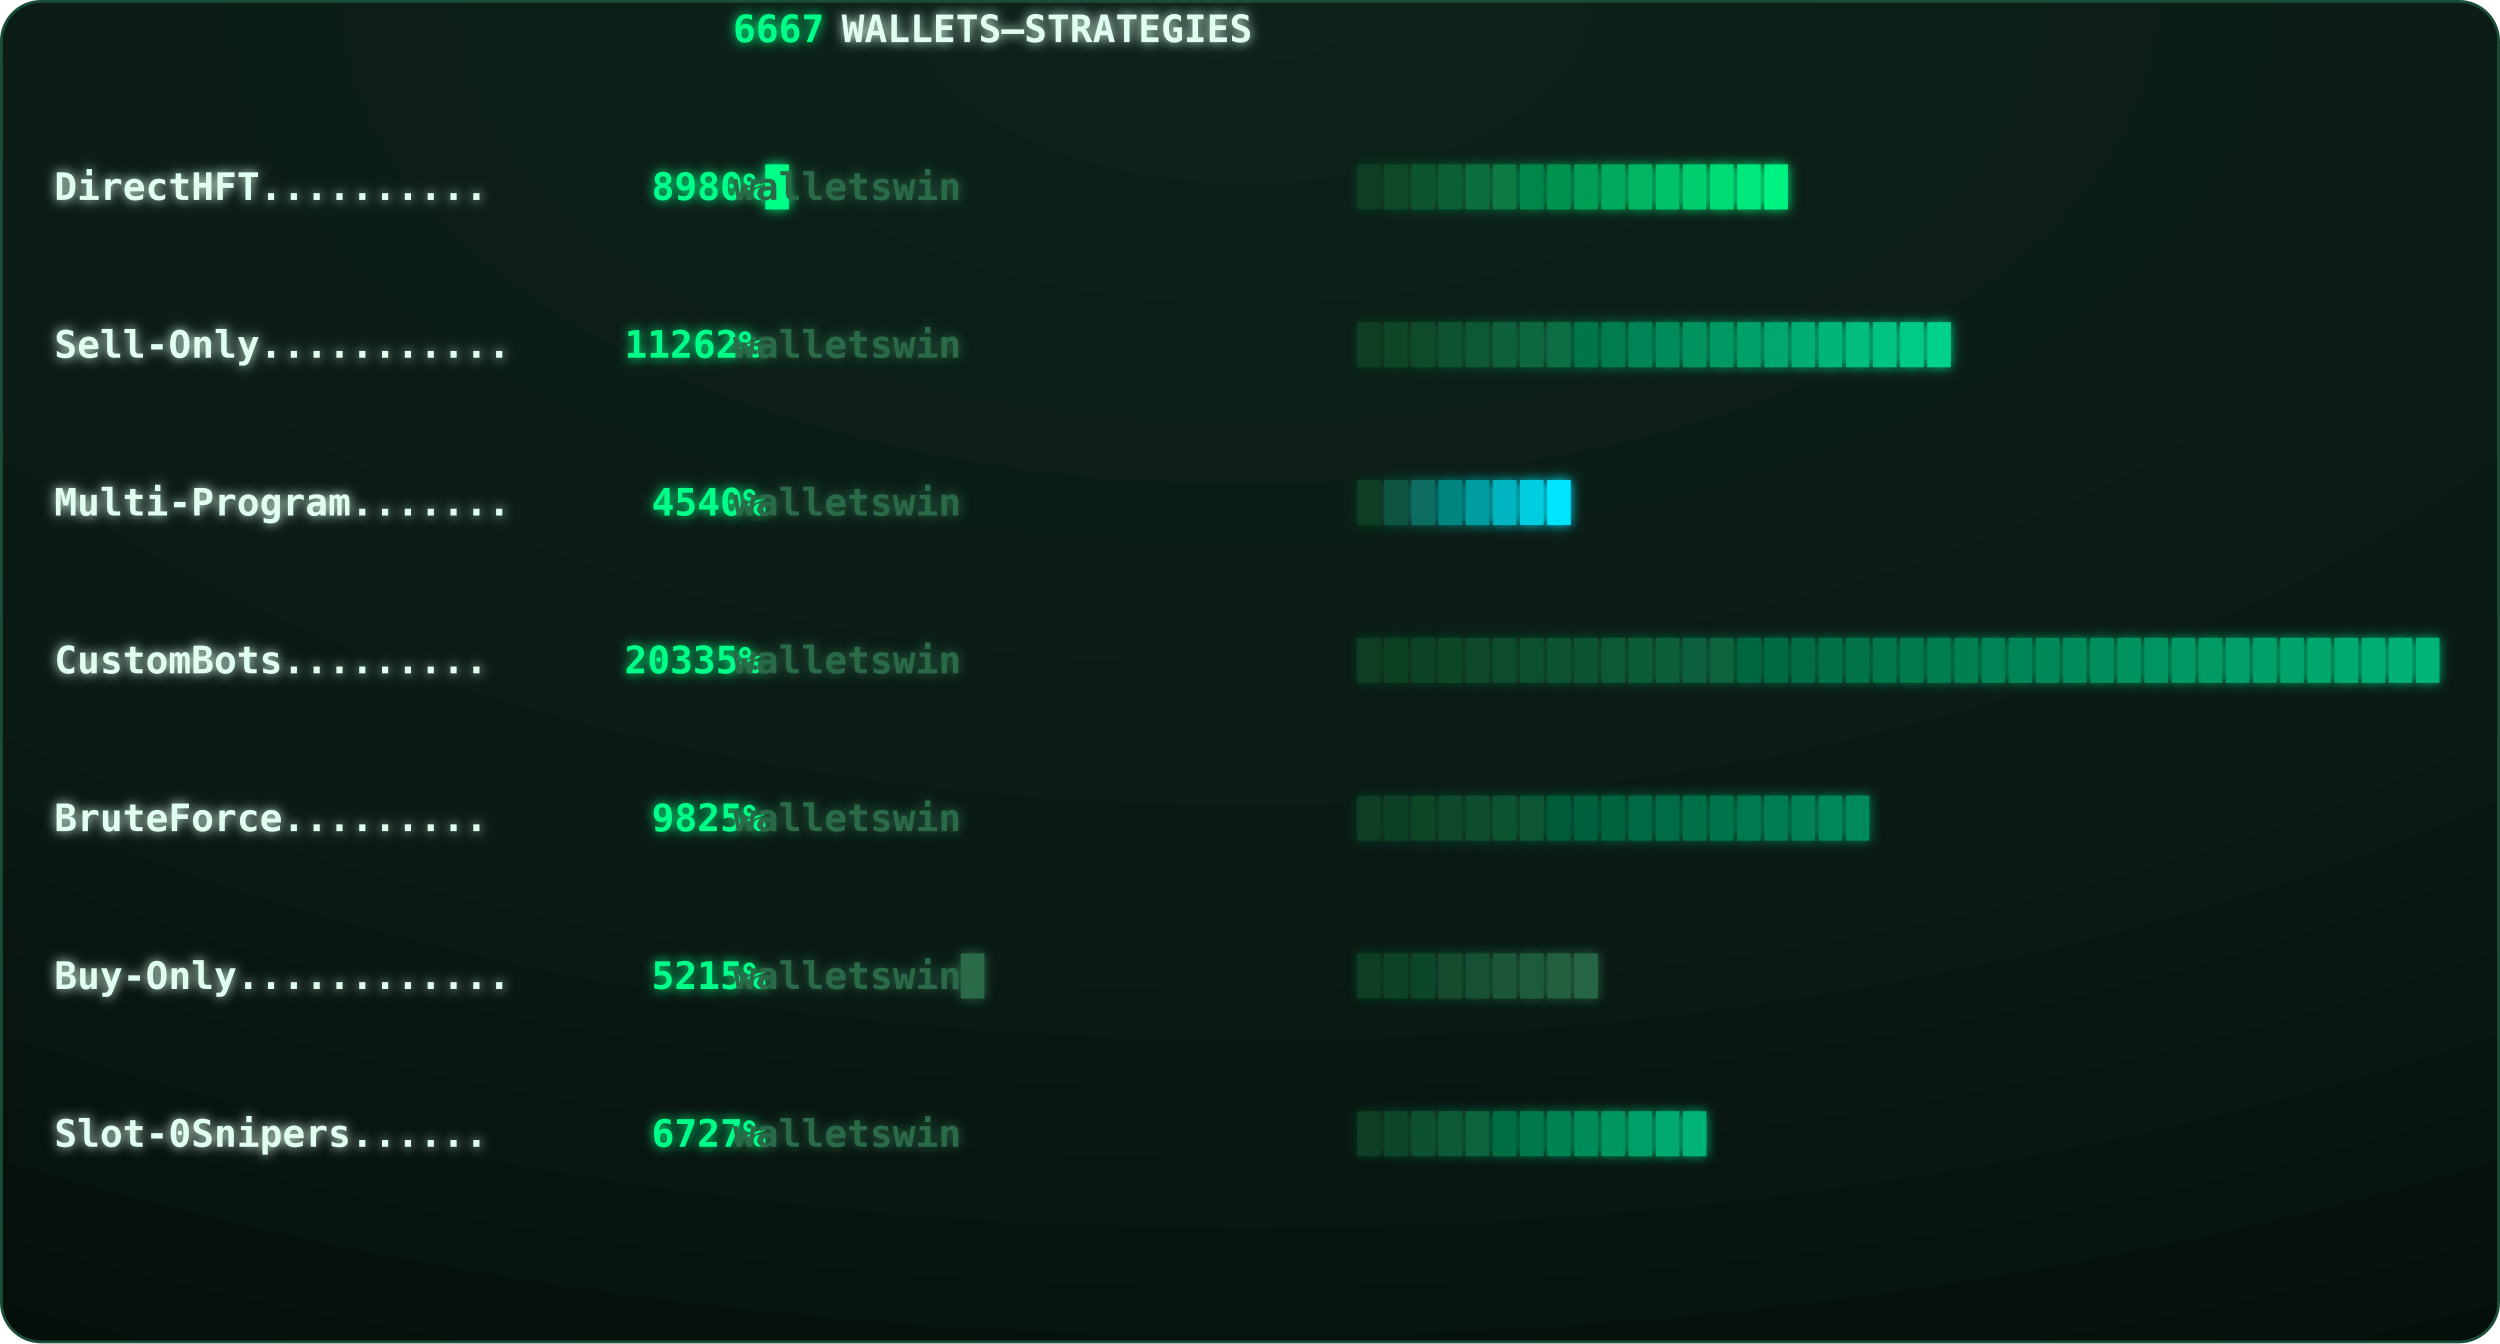
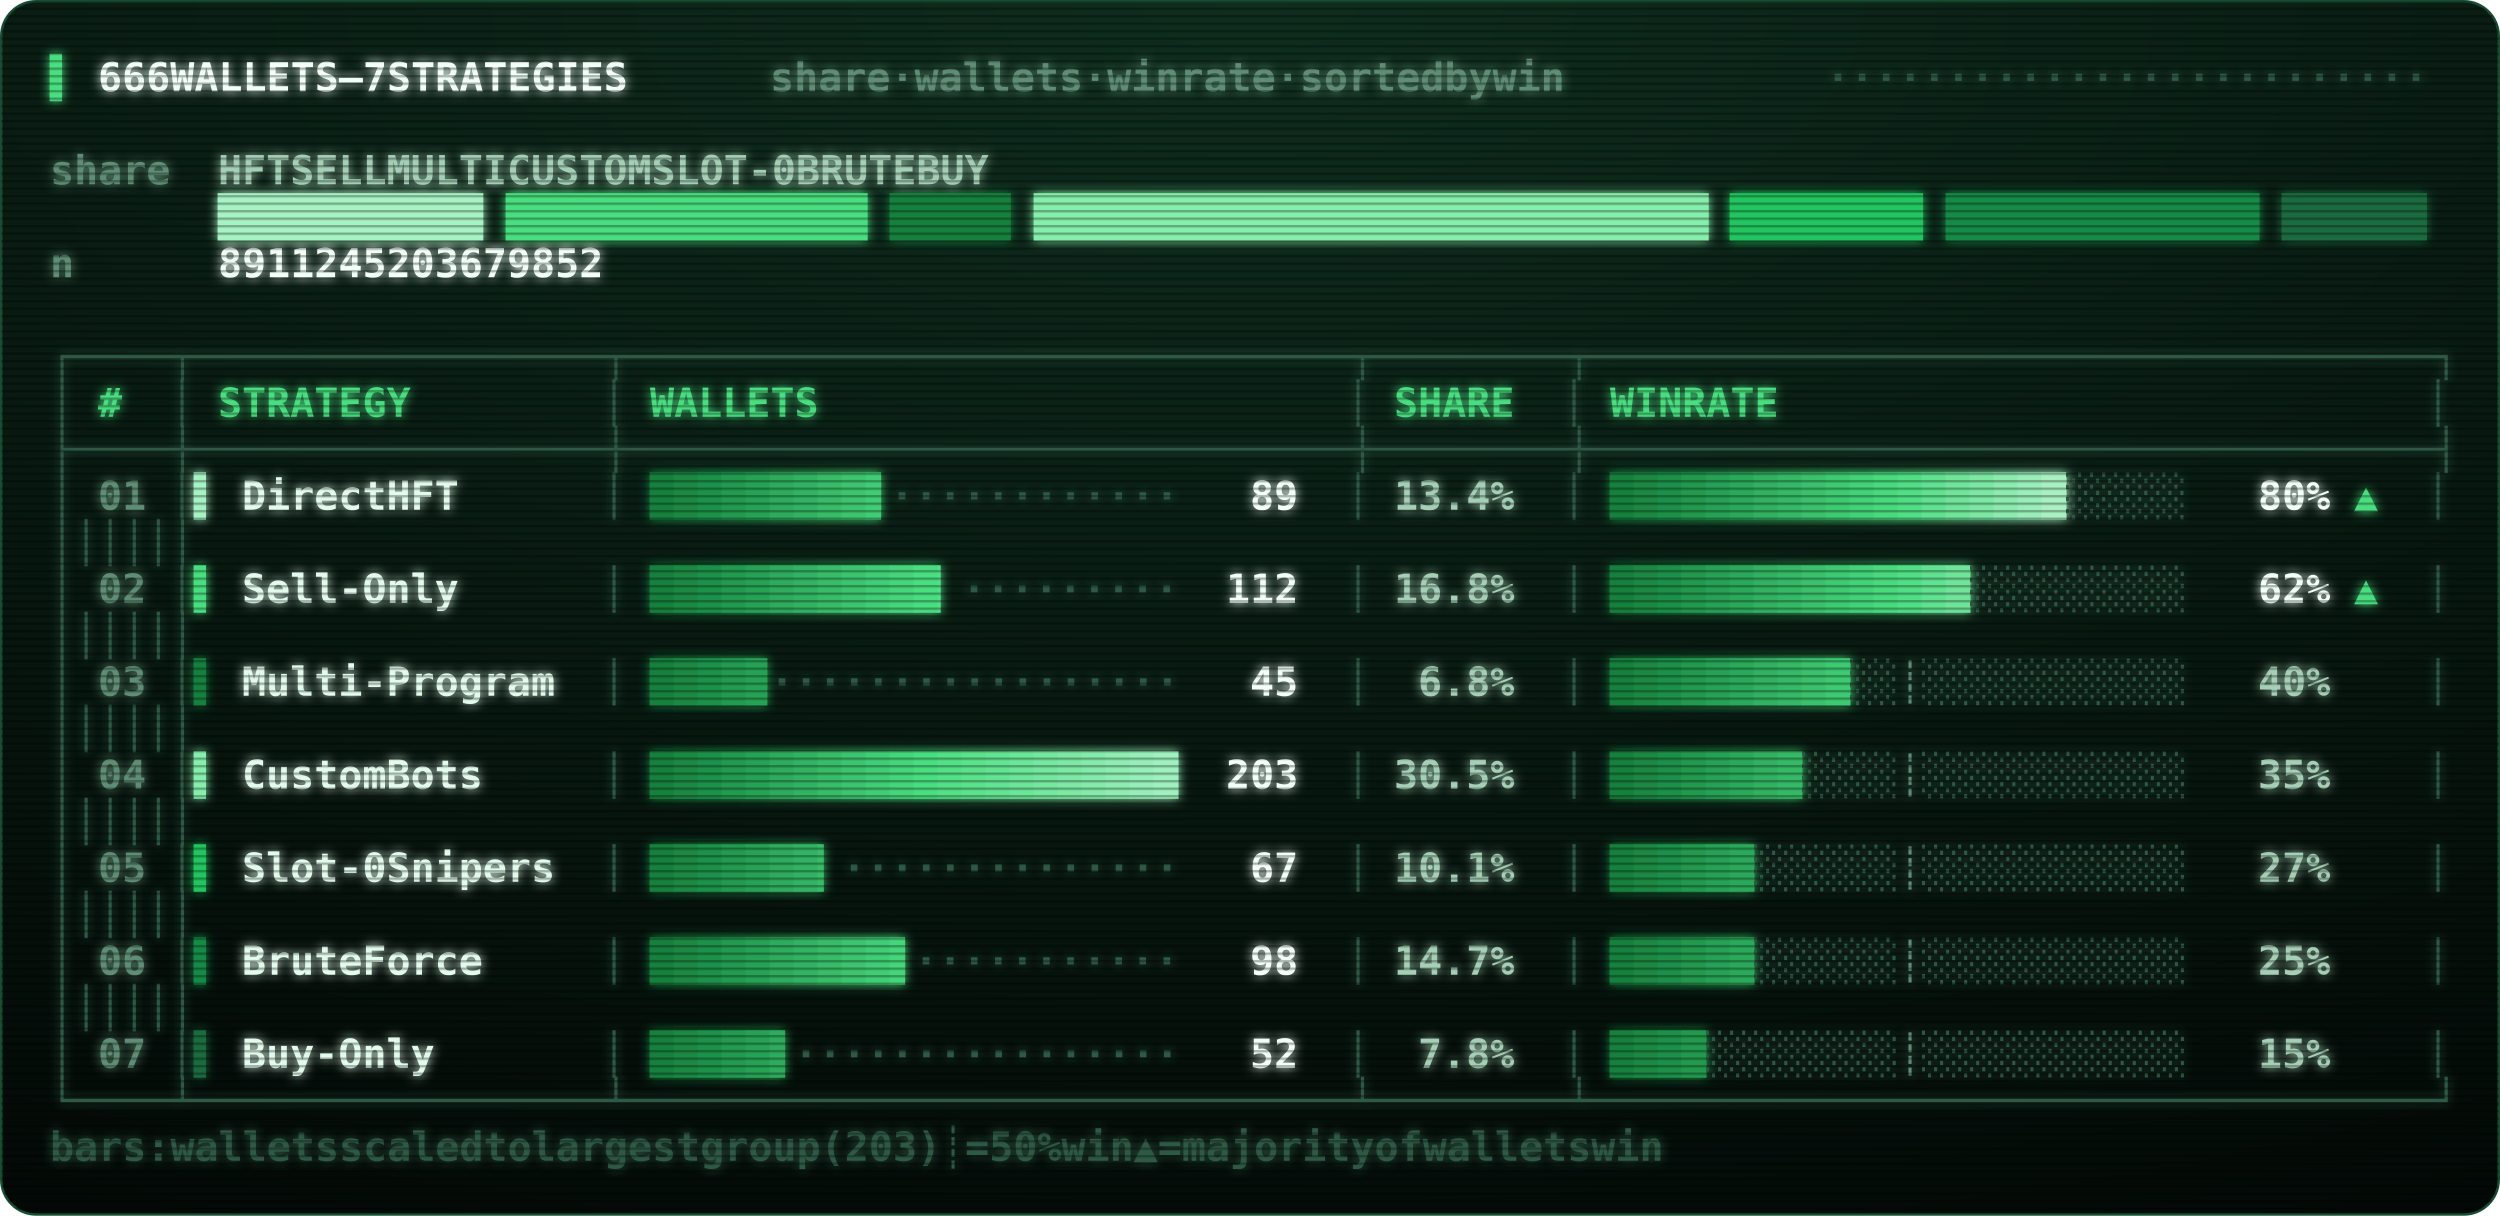
- <svg xmlns="http://www.w3.org/2000/svg" width="884" height="475" viewBox="0 0 884 475">
+ <svg xmlns="http://www.w3.org/2000/svg" width="1000" height="486.3" viewBox="0 0 1000 486.3">
  <defs>
-     <radialGradient id="bg" cx="0.5" cy="0" r="1.2">
-       <stop offset="0" stop-color="#0d2219" />
-       <stop offset="0.6" stop-color="#0a1a14" />
-       <stop offset="1" stop-color="#050d09" />
+     <radialGradient id="bg" cx="0.5" cy="0" r="1.1">
+       <stop offset="0" stop-color="#0f2e1e" />
+       <stop offset="0.6" stop-color="#07170f" />
+       <stop offset="1" stop-color="#030906" />
    </radialGradient>
+     <pattern id="scan" width="4" height="3" patternUnits="userSpaceOnUse">
+       <rect width="4" height="1" fill="#000" opacity="0.28" />
+     </pattern>
    <filter id="glow" x="-5%" y="-20%" width="110%" height="140%">
-       <feGaussianBlur stdDeviation="2" result="b" />
+       <feGaussianBlur stdDeviation="2.2" result="b" />
      <feMerge>
        <feMergeNode in="b" />
        <feMergeNode in="SourceGraphic" />
      </feMerge>
    </filter>
  </defs>
-   <rect x="0.5" y="0.5" width="883" height="474" rx="14" fill="url(#bg)" stroke="#1a4d35" />
-   <g font-family="Menlo,Consolas,'DejaVu Sans Mono','Liberation Mono','Courier New',monospace" font-size="13.4" font-weight="700" filter="url(#glow)">
-     <text y="14.9">
-       <tspan x="259.2 268.8 278.4 393.6" fill="#00ff88">6667</tspan>
-       <tspan x="297.6 307.2 316.8 326.4 336.0 345.6 355.2 374.4 412.8 422.4 432.0 441.6 451.2 460.8 470.4 480.0 489.6 499.2" fill="#e0fff0">WALLETS—STRATEGIES</tspan>
-     </text>
-     <text y="70.7">
-       <tspan x="19.2 28.8 38.4 48.0 57.6 67.2 86.4 96.0 105.6 115.2 124.8 134.4 144.0 153.6 163.2 172.8 182.4 192.0 201.6" fill="#e0fff0">DirectHFT..........</tspan>
-       <tspan x="230.4 240.0 345.6 355.2 364.8 633.6" fill="#00ff88">8980%█</tspan>
-       <tspan x="259.2 268.8 278.4 288.0 297.6 307.2 316.8 384.0 393.6 403.2" fill="#2a6b4a">walletswin</tspan>
-       <tspan x="480.0" fill="#0a3d22">█</tspan>
-       <tspan x="489.6" fill="#094928">█</tspan>
-       <tspan x="499.2" fill="#09552f">█</tspan>
-       <tspan x="508.8" fill="#086135">█</tspan>
-       <tspan x="518.4" fill="#086e3c">█</tspan>
-       <tspan x="528.0" fill="#077a42">█</tspan>
-       <tspan x="537.6" fill="#068648">█</tspan>
-       <tspan x="547.2" fill="#06924f">█</tspan>
-       <tspan x="556.8" fill="#059e55">█</tspan>
-       <tspan x="566.4" fill="#04aa5b">█</tspan>
-       <tspan x="576.0" fill="#04b662">█</tspan>
-       <tspan x="585.6" fill="#03c268">█</tspan>
-       <tspan x="595.2" fill="#02ce6e">█</tspan>
-       <tspan x="604.8" fill="#02db75">█</tspan>
-       <tspan x="614.4" fill="#01e77b">█</tspan>
-       <tspan x="624.0" fill="#01f382">█</tspan>
-     </text>
-     <text y="126.5">
-       <tspan x="19.2 28.8 38.4 48.0 57.6 67.2 76.8 86.4 96.0 105.6 115.2 124.8 134.4 144.0 153.6 163.2 172.8 182.4 192.0 201.6" fill="#e0fff0">Sell-Only...........</tspan>
-       <tspan x="220.8 230.4 240.0 345.6 355.2 364.8" fill="#00ff88">11262%</tspan>
-       <tspan x="259.2 268.8 278.4 288.0 297.6 307.2 316.8 384.0 393.6 403.2" fill="#2a6b4a">walletswin</tspan>
-       <tspan x="480.0" fill="#0a3d22">█</tspan>
-       <tspan x="489.6" fill="#0a4427">█</tspan>
-       <tspan x="499.2" fill="#094b2c">█</tspan>
-       <tspan x="508.8" fill="#095231">█</tspan>
-       <tspan x="518.4" fill="#085936">█</tspan>
-       <tspan x="528.0" fill="#08603b">█</tspan>
-       <tspan x="537.6" fill="#076740">█</tspan>
-       <tspan x="547.2" fill="#076e45">█</tspan>
-       <tspan x="556.8" fill="#06754a">█</tspan>
-       <tspan x="566.4" fill="#067c4f">█</tspan>
-       <tspan x="576.0" fill="#058354">█</tspan>
-       <tspan x="585.6" fill="#058b5a">█</tspan>
-       <tspan x="595.2" fill="#04925f">█</tspan>
-       <tspan x="604.8" fill="#049964">█</tspan>
-       <tspan x="614.4" fill="#03a069">█</tspan>
-       <tspan x="624.0" fill="#03a76e">█</tspan>
-       <tspan x="633.6" fill="#02ae73">█</tspan>
-       <tspan x="643.2" fill="#02b578">█</tspan>
-       <tspan x="652.8" fill="#01bc7d">█</tspan>
-       <tspan x="662.4" fill="#01c382">█</tspan>
-       <tspan x="672.0" fill="#00ca87">█</tspan>
-       <tspan x="681.6" fill="#00d18c">█</tspan>
-     </text>
-     <text y="182.3">
-       <tspan x="19.2 28.8 38.4 48.0 57.6 67.2 76.8 86.4 96.0 105.6 115.2 124.8 134.4 144.0 153.6 163.2 172.8 182.4 192.0 201.6" fill="#e0fff0">Multi-Program.......</tspan>
-       <tspan x="230.4 240.0 345.6 355.2 364.8" fill="#00ff88">4540%</tspan>
-       <tspan x="259.2 268.8 278.4 288.0 297.6 307.2 316.8 384.0 393.6 403.2" fill="#2a6b4a">walletswin</tspan>
-       <tspan x="480.0" fill="#0a3d22">█</tspan>
-       <tspan x="489.6" fill="#095542">█</tspan>
-       <tspan x="499.2" fill="#076d61">█</tspan>
-       <tspan x="508.8" fill="#068581">█</tspan>
-       <tspan x="518.4" fill="#049da0">█</tspan>
-       <tspan x="528.0" fill="#03b5c0">█</tspan>
-       <tspan x="537.6" fill="#01cddf">█</tspan>
-       <tspan x="547.2" fill="#00e5ff">█</tspan>
-     </text>
-     <text y="238.1">
-       <tspan x="19.2 28.8 38.4 48.0 57.6 67.2 86.4 96.0 105.6 115.2 124.8 134.4 144.0 153.6 163.2 172.8 182.4 192.0 201.6" fill="#e0fff0">CustomBots.........</tspan>
-       <tspan x="220.8 230.4 240.0 345.6 355.2 364.8" fill="#00ff88">20335%</tspan>
-       <tspan x="259.2 268.8 278.4 288.0 297.6 307.2 316.8 384.0 393.6 403.2" fill="#2a6b4a">walletswin</tspan>
-       <tspan x="480.0" fill="#0a3d22">█</tspan>
-       <tspan x="489.6" fill="#0a4024">█</tspan>
-       <tspan x="499.2" fill="#094326">█</tspan>
-       <tspan x="508.8" fill="#094628">█</tspan>
-       <tspan x="518.4" fill="#09492b">█</tspan>
-       <tspan x="528.0" fill="#094c2d">█</tspan>
-       <tspan x="537.6" fill="#084f2f">█</tspan>
-       <tspan x="547.2" fill="#085231">█</tspan>
-       <tspan x="556.8" fill="#085533">█</tspan>
-       <tspan x="566.4" fill="#085835">█</tspan>
-       <tspan x="576.0" fill="#075b38">█</tspan>
-       <tspan x="585.6" fill="#075e3a">█</tspan>
-       <tspan x="595.2" fill="#07613c">█</tspan>
-       <tspan x="604.8" fill="#07643e">█</tspan>
-       <tspan x="614.4" fill="#066740">█</tspan>
-       <tspan x="624.0" fill="#066a42">█</tspan>
-       <tspan x="633.6" fill="#066d44">█</tspan>
-       <tspan x="643.2" fill="#067047">█</tspan>
-       <tspan x="652.8" fill="#057349">█</tspan>
-       <tspan x="662.4" fill="#05764b">█</tspan>
-       <tspan x="672.0" fill="#057a4d">█</tspan>
-       <tspan x="681.6" fill="#057d4f">█</tspan>
-       <tspan x="691.2" fill="#048051">█</tspan>
-       <tspan x="700.8" fill="#048354">█</tspan>
-       <tspan x="710.4" fill="#048656">█</tspan>
-       <tspan x="720.0" fill="#048958">█</tspan>
-       <tspan x="729.6" fill="#038c5a">█</tspan>
-       <tspan x="739.2" fill="#038f5c">█</tspan>
-       <tspan x="748.8" fill="#03925e">█</tspan>
-       <tspan x="758.4" fill="#039560">█</tspan>
-       <tspan x="768.0" fill="#029863">█</tspan>
-       <tspan x="777.6" fill="#029b65">█</tspan>
-       <tspan x="787.2" fill="#029e67">█</tspan>
-       <tspan x="796.8" fill="#02a169">█</tspan>
-       <tspan x="806.4" fill="#01a46b">█</tspan>
-       <tspan x="816.0" fill="#01a76d">█</tspan>
-       <tspan x="825.6" fill="#01aa70">█</tspan>
-       <tspan x="835.2" fill="#01ad72">█</tspan>
-       <tspan x="844.8" fill="#00b074">█</tspan>
-       <tspan x="854.4" fill="#00b376">█</tspan>
-     </text>
-     <text y="293.9">
-       <tspan x="19.2 28.8 38.4 48.0 57.6 76.8 86.4 96.0 105.6 115.2 124.8 134.4 144.0 153.6 163.2 172.8 182.4 192.0 201.6" fill="#e0fff0">BruteForce.........</tspan>
-       <tspan x="230.4 240.0 345.6 355.2 364.8" fill="#00ff88">9825%</tspan>
-       <tspan x="259.2 268.8 278.4 288.0 297.6 307.2 316.8 384.0 393.6 403.2" fill="#2a6b4a">walletswin</tspan>
-       <tspan x="480.0" fill="#0a3d22">█</tspan>
-       <tspan x="489.6" fill="#094125">█</tspan>
-       <tspan x="499.2" fill="#094628">█</tspan>
-       <tspan x="508.8" fill="#084a2c">█</tspan>
-       <tspan x="518.4" fill="#084e2f">█</tspan>
-       <tspan x="528.0" fill="#075232">█</tspan>
-       <tspan x="537.6" fill="#075735">█</tspan>
-       <tspan x="547.2" fill="#065b39">█</tspan>
-       <tspan x="556.8" fill="#065f3c">█</tspan>
-       <tspan x="566.4" fill="#05643f">█</tspan>
-       <tspan x="576.0" fill="#046842">█</tspan>
-       <tspan x="585.6" fill="#046c45">█</tspan>
-       <tspan x="595.2" fill="#037049">█</tspan>
-       <tspan x="604.8" fill="#03754c">█</tspan>
-       <tspan x="614.4" fill="#02794f">█</tspan>
-       <tspan x="624.0" fill="#027d52">█</tspan>
-       <tspan x="633.6" fill="#018156">█</tspan>
-       <tspan x="643.2" fill="#018659">█</tspan>
-       <tspan x="652.8" fill="#008a5c">█</tspan>
-     </text>
-     <text y="349.7">
-       <tspan x="19.2 28.8 38.4 48.0 57.6 67.2 76.8 86.4 96.0 105.6 115.2 124.8 134.4 144.0 153.6 163.2 172.8 182.4 192.0 201.6" fill="#e0fff0">Buy-Only............</tspan>
-       <tspan x="230.4 240.0 345.6 355.2 364.8" fill="#00ff88">5215%</tspan>
-       <tspan x="259.2 268.8 278.4 288.0 297.6 307.2 316.8 384.0 393.6 403.2 566.4" fill="#2a6b4a">walletswin█</tspan>
-       <tspan x="480.0" fill="#0a3d22">█</tspan>
-       <tspan x="489.6" fill="#0e4226">█</tspan>
-       <tspan x="499.2" fill="#11472b">█</tspan>
-       <tspan x="508.8" fill="#154c2f">█</tspan>
-       <tspan x="518.4" fill="#185134">█</tspan>
-       <tspan x="528.0" fill="#1c5738">█</tspan>
-       <tspan x="537.6" fill="#1f5c3d">█</tspan>
-       <tspan x="547.2" fill="#236141">█</tspan>
-       <tspan x="556.8" fill="#266646">█</tspan>
-     </text>
-     <text y="405.5">
-       <tspan x="19.2 28.8 38.4 48.0 57.6 67.2 86.4 96.0 105.6 115.2 124.8 134.4 144.0 153.6 163.2 172.8 182.4 192.0 201.6" fill="#e0fff0">Slot-0Snipers......</tspan>
-       <tspan x="230.4 240.0 345.6 355.2 364.8" fill="#00ff88">6727%</tspan>
-       <tspan x="259.2 268.8 278.4 288.0 297.6 307.2 316.8 384.0 393.6 403.2" fill="#2a6b4a">walletswin</tspan>
-       <tspan x="480.0" fill="#0a3d22">█</tspan>
-       <tspan x="489.6" fill="#094729">█</tspan>
-       <tspan x="499.2" fill="#085130">█</tspan>
-       <tspan x="508.8" fill="#085a37">█</tspan>
-       <tspan x="518.4" fill="#07643e">█</tspan>
-       <tspan x="528.0" fill="#066e45">█</tspan>
-       <tspan x="537.6" fill="#05784c">█</tspan>
-       <tspan x="547.2" fill="#048253">█</tspan>
-       <tspan x="556.8" fill="#038c5a">█</tspan>
-       <tspan x="566.4" fill="#029661">█</tspan>
-       <tspan x="576.0" fill="#029f68">█</tspan>
-       <tspan x="585.6" fill="#01a96f">█</tspan>
-       <tspan x="595.2" fill="#00b376">█</tspan>
+   <rect x="0.5" y="0.5" width="999" height="485.3" rx="14" fill="url(#bg)" stroke="#174d32" />
+   <g font-family="Menlo,Consolas,'DejaVu Sans Mono','Liberation Mono','Courier New',monospace" font-size="16" font-weight="700" filter="url(#glow)">
+     <text y="36.5">
+       <tspan x="20" fill="#4ade80">▌</tspan>
+       <tspan x="39.2 48.8 58.4 77.6 87.2 96.8 106.4 116 125.6 135.2 154.4 173.6 192.8 202.4 212 221.6 231.2 240.8 250.4 260 269.6 279.2" fill="#f2fff7">666WALLETS—7STRATEGIES</tspan>
+       <tspan x="308 317.6 327.2 336.8 346.4 365.6 384.8 394.4 404 413.6 423.2 432.8 442.4 461.6 480.8 490.4 500 519.2 528.8 538.4 548 567.2 586.4 596 605.6 615.2 624.8 634.4 653.6 663.2 682.4 692 701.6" fill="#5f8d75">share·wallets·winrate·sortedbywin</tspan>
+       <tspan x="730.4 740 749.6 759.2 768.8 778.4 788 797.6 807.2 816.8 826.4 836 845.6 855.2 864.8 874.4 884 893.6 903.2 912.8 922.4 932 941.6 951.2 960.8" fill="#2e5a44">·························</tspan>
+     </text>
+     <text y="73.7">
+       <tspan x="20 29.6 39.2 48.8 58.4" fill="#5f8d75">share</tspan>
+       <tspan x="87.2 96.8 106.4 202.4 212 221.6 231.2 356 365.6 375.2 384.8 394.4 413.6 423.2 432.8 442.4 452 461.6 692 701.6 711.2 720.8 730.4 740 778.4 788 797.6 807.2 816.8 912.8 922.4 932" fill="#a5cfb6">HFTSELLMULTICUSTOMSLOT-0BRUTEBUY</tspan>
+     </text>
+     <text y="92.3">
+       <tspan x="87.2 96.8 106.4 116 125.6 135.2 144.8 154.4 164 173.6 183.2" fill="#a7f3c4">███████████</tspan>
+       <tspan x="202.4 212 221.6 231.2 240.8 250.4 260 269.6 279.2 288.8 298.4 308 317.6 327.2 336.8" fill="#4ade80">███████████████</tspan>
+       <tspan x="356 365.6 375.2 384.8 394.4" fill="#15803d">█████</tspan>
+       <tspan x="413.6 423.2 432.8 442.4 452 461.6 471.2 480.8 490.4 500 509.6 519.2 528.8 538.4 548 557.6 567.2 576.8 586.4 596 605.6 615.2 624.8 634.4 644 653.6 663.2 672.8" fill="#86efac">████████████████████████████</tspan>
+       <tspan x="692 701.6 711.2 720.8 730.4 740 749.6 759.2" fill="#22c55e">████████</tspan>
+       <tspan x="778.4 788 797.6 807.2 816.8 826.4 836 845.6 855.2 864.8 874.4 884 893.6" fill="#178a46">█████████████</tspan>
+       <tspan x="912.8 922.4 932 941.6 951.2 960.8" fill="#1b6b40">██████</tspan>
+     </text>
+     <text y="110.9">
+       <tspan x="20" fill="#5f8d75">n</tspan>
+       <tspan x="87.2 96.8 202.4 212 221.6 356 365.6 413.6 423.2 432.8 692 701.6 778.4 788 912.8 922.4" fill="#f2fff7">8911245203679852</tspan>
+     </text>
+     <text y="148.1">
+       <tspan x="20 29.6 39.2 48.8 58.4 68 77.6 87.2 96.8 106.4 116 125.6 135.2 144.8 154.4 164 173.6 183.2 192.8 202.4 212 221.6 231.2 240.8 250.4 260 269.6 279.2 288.8 298.4 308 317.6 327.2 336.8 346.4 356 365.6 375.2 384.8 394.4 404 413.6 423.2 432.8 442.4 452 461.6 471.2 480.8 490.4 500 509.6 519.2 528.8 538.4 548 557.6 567.2 576.8 586.4 596 605.6 615.2 624.8 634.4 644 653.6 663.2 672.8 682.4 692 701.6 711.2 720.8 730.4 740 749.6 759.2 768.8 778.4 788 797.6 807.2 816.8 826.4 836 845.6 855.2 864.8 874.4 884 893.6 903.2 912.8 922.4 932 941.6 951.2 960.8 970.4" fill="#2e5a44">┌────┬─────────────────┬──────────────────────────────┬────────┬───────────────────────────────────┐</tspan>
+     </text>
+     <text y="166.7">
+       <tspan x="20" fill="#2e5a44">│</tspan>
+       <tspan x="39.2" fill="#4ade80">#</tspan>
+       <tspan x="68" fill="#2e5a44">│</tspan>
+       <tspan x="87.2 96.8 106.4 116 125.6 135.2 144.8 154.4" fill="#4ade80">STRATEGY</tspan>
+       <tspan x="240.8" fill="#2e5a44">│</tspan>
+       <tspan x="260 269.6 279.2 288.8 298.4 308 317.6" fill="#4ade80">WALLETS</tspan>
+       <tspan x="538.4" fill="#2e5a44">│</tspan>
+       <tspan x="557.6 567.2 576.8 586.4 596" fill="#4ade80">SHARE</tspan>
+       <tspan x="624.8" fill="#2e5a44">│</tspan>
+       <tspan x="644 653.6 663.2 682.4 692 701.6 711.2" fill="#4ade80">WINRATE</tspan>
+       <tspan x="970.4" fill="#2e5a44">│</tspan>
+     </text>
+     <text y="185.3">
+       <tspan x="20 29.6 39.2 48.8 58.4 68 77.6 87.2 96.8 106.4 116 125.6 135.2 144.8 154.4 164 173.6 183.2 192.8 202.4 212 221.6 231.2 240.8 250.4 260 269.6 279.2 288.8 298.4 308 317.6 327.2 336.8 346.4 356 365.6 375.2 384.8 394.4 404 413.6 423.2 432.8 442.4 452 461.6 471.2 480.8 490.4 500 509.6 519.2 528.8 538.4 548 557.6 567.2 576.8 586.4 596 605.6 615.2 624.8 634.4 644 653.6 663.2 672.8 682.4 692 701.6 711.2 720.8 730.4 740 749.6 759.2 768.8 778.4 788 797.6 807.2 816.8 826.4 836 845.6 855.2 864.8 874.4 884 893.6 903.2 912.8 922.4 932 941.6 951.2 960.8 970.4" fill="#2e5a44">├────┼─────────────────┼──────────────────────────────┼────────┼───────────────────────────────────┤</tspan>
+     </text>
+     <text y="203.9">
+       <tspan x="20" fill="#2e5a44">│</tspan>
+       <tspan x="39.2 48.8" fill="#5f8d75">01</tspan>
+       <tspan x="68" fill="#2e5a44">│</tspan>
+       <tspan x="77.6" fill="#a7f3c4">▌</tspan>
+       <tspan x="96.8 106.4 116 125.6 135.2 144.8 164 173.6 183.2" fill="#e3fbec">DirectHFT</tspan>
+       <tspan x="240.8" fill="#2e5a44">│</tspan>
+       <tspan x="260" fill="#15803d">█</tspan>
+       <tspan x="269.6" fill="#1a8943">█</tspan>
+       <tspan x="279.2" fill="#1f9149">█</tspan>
+       <tspan x="288.8" fill="#239a4f">█</tspan>
+       <tspan x="298.4" fill="#28a255">█</tspan>
+       <tspan x="308" fill="#2dab5b">█</tspan>
+       <tspan x="317.6" fill="#32b362">█</tspan>
+       <tspan x="327.2" fill="#37bc68">█</tspan>
+       <tspan x="336.8" fill="#3cc46e">█</tspan>
+       <tspan x="346.4" fill="#40cd74">▋</tspan>
+       <tspan x="356 365.6 375.2 384.8 394.4 404 413.6 423.2 432.8 442.4 452 461.6" fill="#2e5a44">············</tspan>
+       <tspan x="500 509.6" fill="#f2fff7">89</tspan>
+       <tspan x="538.4" fill="#2e5a44">│</tspan>
+       <tspan x="557.6 567.2 576.8 586.4 596" fill="#a5cfb6">13.4%</tspan>
+       <tspan x="624.8" fill="#2e5a44">│</tspan>
+       <tspan x="644" fill="#15803d">█</tspan>
+       <tspan x="653.6" fill="#1a8843">█</tspan>
+       <tspan x="663.2" fill="#1e9049">█</tspan>
+       <tspan x="672.8" fill="#23994e">█</tspan>
+       <tspan x="682.4" fill="#27a154">█</tspan>
+       <tspan x="692" fill="#2ca95a">█</tspan>
+       <tspan x="701.6" fill="#31b160">█</tspan>
+       <tspan x="711.2" fill="#35b966">█</tspan>
+       <tspan x="720.8" fill="#3ac16c">█</tspan>
+       <tspan x="730.4" fill="#3eca71">█</tspan>
+       <tspan x="740" fill="#43d277">█</tspan>
+       <tspan x="749.6" fill="#48da7d">█</tspan>
+       <tspan x="759.2" fill="#51df85">█</tspan>
+       <tspan x="768.8" fill="#60e290">█</tspan>
+       <tspan x="778.4" fill="#6fe59a">█</tspan>
+       <tspan x="788" fill="#7de8a4">█</tspan>
+       <tspan x="797.6" fill="#8cebaf">█</tspan>
+       <tspan x="807.2" fill="#9aeeb9">█</tspan>
+       <tspan x="816.8" fill="#a9f1c3">█</tspan>
+       <tspan x="826.4 836 845.6 855.2 864.8" fill="#2e5a44">░░░░░</tspan>
+       <tspan x="903.2 912.8 922.4" fill="#f2fff7">80%</tspan>
+       <tspan x="941.6" fill="#4ade80">▲</tspan>
+       <tspan x="970.4" fill="#2e5a44">│</tspan>
+     </text>
+     <text y="222.5">
+       <tspan x="20 68 240.8 538.4 624.8 970.4" fill="#2e5a44">││││││</tspan>
+     </text>
+     <text y="241.1">
+       <tspan x="20" fill="#2e5a44">│</tspan>
+       <tspan x="39.2 48.8" fill="#5f8d75">02</tspan>
+       <tspan x="68" fill="#2e5a44">│</tspan>
+       <tspan x="77.6" fill="#4ade80">▌</tspan>
+       <tspan x="96.8 106.4 116 125.6 135.2 144.8 154.4 164 173.6" fill="#e3fbec">Sell-Only</tspan>
+       <tspan x="240.8" fill="#2e5a44">│</tspan>
+       <tspan x="260" fill="#15803d">█</tspan>
+       <tspan x="269.6" fill="#1a8943">█</tspan>
+       <tspan x="279.2" fill="#1f9149">█</tspan>
+       <tspan x="288.8" fill="#239a4f">█</tspan>
+       <tspan x="298.4" fill="#28a255">█</tspan>
+       <tspan x="308" fill="#2dab5b">█</tspan>
+       <tspan x="317.6" fill="#32b362">█</tspan>
+       <tspan x="327.2" fill="#37bc68">█</tspan>
+       <tspan x="336.8" fill="#3cc46e">█</tspan>
+       <tspan x="346.4" fill="#40cd74">█</tspan>
+       <tspan x="356" fill="#45d57a">█</tspan>
+       <tspan x="365.6" fill="#4ade80">█</tspan>
+       <tspan x="375.2" fill="#52e086">▏</tspan>
+       <tspan x="384.8 394.4 404 413.6 423.2 432.8 442.4 452 461.6" fill="#2e5a44">·········</tspan>
+       <tspan x="490.4 500 509.6" fill="#f2fff7">112</tspan>
+       <tspan x="538.4" fill="#2e5a44">│</tspan>
+       <tspan x="557.6 567.2 576.8 586.4 596" fill="#a5cfb6">16.8%</tspan>
+       <tspan x="624.8" fill="#2e5a44">│</tspan>
+       <tspan x="644" fill="#15803d">█</tspan>
+       <tspan x="653.6" fill="#1a8843">█</tspan>
+       <tspan x="663.2" fill="#1e9049">█</tspan>
+       <tspan x="672.8" fill="#23994e">█</tspan>
+       <tspan x="682.4" fill="#27a154">█</tspan>
+       <tspan x="692" fill="#2ca95a">█</tspan>
+       <tspan x="701.6" fill="#31b160">█</tspan>
+       <tspan x="711.2" fill="#35b966">█</tspan>
+       <tspan x="720.8" fill="#3ac16c">█</tspan>
+       <tspan x="730.4" fill="#3eca71">█</tspan>
+       <tspan x="740" fill="#43d277">█</tspan>
+       <tspan x="749.6" fill="#48da7d">█</tspan>
+       <tspan x="759.2" fill="#51df85">█</tspan>
+       <tspan x="768.8" fill="#60e290">█</tspan>
+       <tspan x="778.4" fill="#6fe59a">█</tspan>
+       <tspan x="788 797.6 807.2 816.8 826.4 836 845.6 855.2 864.8" fill="#2e5a44">░░░░░░░░░</tspan>
+       <tspan x="903.2 912.8 922.4" fill="#f2fff7">62%</tspan>
+       <tspan x="941.6" fill="#4ade80">▲</tspan>
+       <tspan x="970.4" fill="#2e5a44">│</tspan>
+     </text>
+     <text y="259.7">
+       <tspan x="20 68 240.8 538.4 624.8 970.4" fill="#2e5a44">││││││</tspan>
+     </text>
+     <text y="278.3">
+       <tspan x="20" fill="#2e5a44">│</tspan>
+       <tspan x="39.2 48.8" fill="#5f8d75">03</tspan>
+       <tspan x="68" fill="#2e5a44">│</tspan>
+       <tspan x="77.6" fill="#15803d">▌</tspan>
+       <tspan x="96.8 106.4 116 125.6 135.2 144.8 154.4 164 173.6 183.2 192.8 202.4 212" fill="#e3fbec">Multi-Program</tspan>
+       <tspan x="240.8" fill="#2e5a44">│</tspan>
+       <tspan x="260" fill="#15803d">█</tspan>
+       <tspan x="269.6" fill="#1a8943">█</tspan>
+       <tspan x="279.2" fill="#1f9149">█</tspan>
+       <tspan x="288.8" fill="#239a4f">█</tspan>
+       <tspan x="298.4" fill="#28a255">▉</tspan>
+       <tspan x="308 317.6 327.2 336.8 346.4 356 365.6 375.2 384.8 394.4 404 413.6 423.2 432.8 442.4 452 461.6" fill="#2e5a44">·················</tspan>
+       <tspan x="500 509.6" fill="#f2fff7">45</tspan>
+       <tspan x="538.4" fill="#2e5a44">│</tspan>
+       <tspan x="567.2 576.8 586.4 596" fill="#a5cfb6">6.8%</tspan>
+       <tspan x="624.8" fill="#2e5a44">│</tspan>
+       <tspan x="644" fill="#15803d">█</tspan>
+       <tspan x="653.6" fill="#1a8843">█</tspan>
+       <tspan x="663.2" fill="#1e9049">█</tspan>
+       <tspan x="672.8" fill="#23994e">█</tspan>
+       <tspan x="682.4" fill="#27a154">█</tspan>
+       <tspan x="692" fill="#2ca95a">█</tspan>
+       <tspan x="701.6" fill="#31b160">█</tspan>
+       <tspan x="711.2" fill="#35b966">█</tspan>
+       <tspan x="720.8" fill="#3ac16c">█</tspan>
+       <tspan x="730.4" fill="#3eca71">█</tspan>
+       <tspan x="740 749.6" fill="#2e5a44">░░</tspan>
+       <tspan x="759.2" fill="#5f8d75">┊</tspan>
+       <tspan x="768.8 778.4 788 797.6 807.2 816.8 826.4 836 845.6 855.2 864.8" fill="#2e5a44">░░░░░░░░░░░</tspan>
+       <tspan x="903.2 912.8 922.4" fill="#a5cfb6">40%</tspan>
+       <tspan x="970.4" fill="#2e5a44">│</tspan>
+     </text>
+     <text y="296.9">
+       <tspan x="20 68 240.8 538.4 624.8 970.4" fill="#2e5a44">││││││</tspan>
+     </text>
+     <text y="315.5">
+       <tspan x="20" fill="#2e5a44">│</tspan>
+       <tspan x="39.2 48.8" fill="#5f8d75">04</tspan>
+       <tspan x="68" fill="#2e5a44">│</tspan>
+       <tspan x="77.6" fill="#86efac">▌</tspan>
+       <tspan x="96.8 106.4 116 125.6 135.2 144.8 164 173.6 183.2 192.8" fill="#e3fbec">CustomBots</tspan>
+       <tspan x="240.8" fill="#2e5a44">│</tspan>
+       <tspan x="260" fill="#15803d">█</tspan>
+       <tspan x="269.6" fill="#1a8943">█</tspan>
+       <tspan x="279.2" fill="#1f9149">█</tspan>
+       <tspan x="288.8" fill="#239a4f">█</tspan>
+       <tspan x="298.4" fill="#28a255">█</tspan>
+       <tspan x="308" fill="#2dab5b">█</tspan>
+       <tspan x="317.6" fill="#32b362">█</tspan>
+       <tspan x="327.2" fill="#37bc68">█</tspan>
+       <tspan x="336.8" fill="#3cc46e">█</tspan>
+       <tspan x="346.4" fill="#40cd74">█</tspan>
+       <tspan x="356" fill="#45d57a">█</tspan>
+       <tspan x="365.6" fill="#4ade80">█</tspan>
+       <tspan x="375.2" fill="#52e086">█</tspan>
+       <tspan x="384.8" fill="#5be28c">█</tspan>
+       <tspan x="394.4" fill="#63e493">█</tspan>
+       <tspan x="404" fill="#6ce699">█</tspan>
+       <tspan x="413.6" fill="#74e89f">█</tspan>
+       <tspan x="423.2" fill="#7de9a5">█</tspan>
+       <tspan x="432.8" fill="#85ebab">█</tspan>
+       <tspan x="442.4" fill="#8eedb1">█</tspan>
+       <tspan x="452" fill="#96efb8">█</tspan>
+       <tspan x="461.6" fill="#9ff1be">█</tspan>
+       <tspan x="490.4 500 509.6" fill="#f2fff7">203</tspan>
+       <tspan x="538.4" fill="#2e5a44">│</tspan>
+       <tspan x="557.6 567.2 576.8 586.4 596" fill="#a5cfb6">30.5%</tspan>
+       <tspan x="624.8" fill="#2e5a44">│</tspan>
+       <tspan x="644" fill="#15803d">█</tspan>
+       <tspan x="653.6" fill="#1a8843">█</tspan>
+       <tspan x="663.2" fill="#1e9049">█</tspan>
+       <tspan x="672.8" fill="#23994e">█</tspan>
+       <tspan x="682.4" fill="#27a154">█</tspan>
+       <tspan x="692" fill="#2ca95a">█</tspan>
+       <tspan x="701.6" fill="#31b160">█</tspan>
+       <tspan x="711.2" fill="#35b966">█</tspan>
+       <tspan x="720.8 730.4 740 749.6" fill="#2e5a44">░░░░</tspan>
+       <tspan x="759.2" fill="#5f8d75">┊</tspan>
+       <tspan x="768.8 778.4 788 797.6 807.2 816.8 826.4 836 845.6 855.2 864.8" fill="#2e5a44">░░░░░░░░░░░</tspan>
+       <tspan x="903.2 912.8 922.4" fill="#a5cfb6">35%</tspan>
+       <tspan x="970.4" fill="#2e5a44">│</tspan>
+     </text>
+     <text y="334.1">
+       <tspan x="20 68 240.8 538.4 624.8 970.4" fill="#2e5a44">││││││</tspan>
+     </text>
+     <text y="352.7">
+       <tspan x="20" fill="#2e5a44">│</tspan>
+       <tspan x="39.2 48.8" fill="#5f8d75">05</tspan>
+       <tspan x="68" fill="#2e5a44">│</tspan>
+       <tspan x="77.6" fill="#22c55e">▌</tspan>
+       <tspan x="96.8 106.4 116 125.6 135.2 144.8 164 173.6 183.2 192.8 202.4 212 221.6" fill="#e3fbec">Slot-0Snipers</tspan>
+       <tspan x="240.8" fill="#2e5a44">│</tspan>
+       <tspan x="260" fill="#15803d">█</tspan>
+       <tspan x="269.6" fill="#1a8943">█</tspan>
+       <tspan x="279.2" fill="#1f9149">█</tspan>
+       <tspan x="288.8" fill="#239a4f">█</tspan>
+       <tspan x="298.4" fill="#28a255">█</tspan>
+       <tspan x="308" fill="#2dab5b">█</tspan>
+       <tspan x="317.6" fill="#32b362">█</tspan>
+       <tspan x="327.2" fill="#37bc68">▎</tspan>
+       <tspan x="336.8 346.4 356 365.6 375.2 384.8 394.4 404 413.6 423.2 432.8 442.4 452 461.6" fill="#2e5a44">··············</tspan>
+       <tspan x="500 509.6" fill="#f2fff7">67</tspan>
+       <tspan x="538.4" fill="#2e5a44">│</tspan>
+       <tspan x="557.6 567.2 576.8 586.4 596" fill="#a5cfb6">10.1%</tspan>
+       <tspan x="624.8" fill="#2e5a44">│</tspan>
+       <tspan x="644" fill="#15803d">█</tspan>
+       <tspan x="653.6" fill="#1a8843">█</tspan>
+       <tspan x="663.2" fill="#1e9049">█</tspan>
+       <tspan x="672.8" fill="#23994e">█</tspan>
+       <tspan x="682.4" fill="#27a154">█</tspan>
+       <tspan x="692" fill="#2ca95a">█</tspan>
+       <tspan x="701.6 711.2 720.8 730.4 740 749.6" fill="#2e5a44">░░░░░░</tspan>
+       <tspan x="759.2" fill="#5f8d75">┊</tspan>
+       <tspan x="768.8 778.4 788 797.6 807.2 816.8 826.4 836 845.6 855.2 864.8" fill="#2e5a44">░░░░░░░░░░░</tspan>
+       <tspan x="903.2 912.8 922.4" fill="#a5cfb6">27%</tspan>
+       <tspan x="970.4" fill="#2e5a44">│</tspan>
+     </text>
+     <text y="371.3">
+       <tspan x="20 68 240.8 538.4 624.8 970.4" fill="#2e5a44">││││││</tspan>
+     </text>
+     <text y="389.9">
+       <tspan x="20" fill="#2e5a44">│</tspan>
+       <tspan x="39.2 48.8" fill="#5f8d75">06</tspan>
+       <tspan x="68" fill="#2e5a44">│</tspan>
+       <tspan x="77.6" fill="#178a46">▌</tspan>
+       <tspan x="96.8 106.4 116 125.6 135.2 154.4 164 173.6 183.2 192.8" fill="#e3fbec">BruteForce</tspan>
+       <tspan x="240.8" fill="#2e5a44">│</tspan>
+       <tspan x="260" fill="#15803d">█</tspan>
+       <tspan x="269.6" fill="#1a8943">█</tspan>
+       <tspan x="279.2" fill="#1f9149">█</tspan>
+       <tspan x="288.8" fill="#239a4f">█</tspan>
+       <tspan x="298.4" fill="#28a255">█</tspan>
+       <tspan x="308" fill="#2dab5b">█</tspan>
+       <tspan x="317.6" fill="#32b362">█</tspan>
+       <tspan x="327.2" fill="#37bc68">█</tspan>
+       <tspan x="336.8" fill="#3cc46e">█</tspan>
+       <tspan x="346.4" fill="#40cd74">█</tspan>
+       <tspan x="356" fill="#45d57a">▋</tspan>
+       <tspan x="365.6 375.2 384.8 394.4 404 413.6 423.2 432.8 442.4 452 461.6" fill="#2e5a44">···········</tspan>
+       <tspan x="500 509.6" fill="#f2fff7">98</tspan>
+       <tspan x="538.4" fill="#2e5a44">│</tspan>
+       <tspan x="557.6 567.2 576.8 586.4 596" fill="#a5cfb6">14.7%</tspan>
+       <tspan x="624.8" fill="#2e5a44">│</tspan>
+       <tspan x="644" fill="#15803d">█</tspan>
+       <tspan x="653.6" fill="#1a8843">█</tspan>
+       <tspan x="663.2" fill="#1e9049">█</tspan>
+       <tspan x="672.8" fill="#23994e">█</tspan>
+       <tspan x="682.4" fill="#27a154">█</tspan>
+       <tspan x="692" fill="#2ca95a">█</tspan>
+       <tspan x="701.6 711.2 720.8 730.4 740 749.6" fill="#2e5a44">░░░░░░</tspan>
+       <tspan x="759.2" fill="#5f8d75">┊</tspan>
+       <tspan x="768.8 778.4 788 797.6 807.2 816.8 826.4 836 845.6 855.2 864.8" fill="#2e5a44">░░░░░░░░░░░</tspan>
+       <tspan x="903.2 912.8 922.4" fill="#a5cfb6">25%</tspan>
+       <tspan x="970.4" fill="#2e5a44">│</tspan>
+     </text>
+     <text y="408.5">
+       <tspan x="20 68 240.8 538.4 624.8 970.4" fill="#2e5a44">││││││</tspan>
+     </text>
+     <text y="427.1">
+       <tspan x="20" fill="#2e5a44">│</tspan>
+       <tspan x="39.2 48.8" fill="#5f8d75">07</tspan>
+       <tspan x="68" fill="#2e5a44">│</tspan>
+       <tspan x="77.6" fill="#1b6b40">▌</tspan>
+       <tspan x="96.8 106.4 116 125.6 135.2 144.8 154.4 164" fill="#e3fbec">Buy-Only</tspan>
+       <tspan x="240.8" fill="#2e5a44">│</tspan>
+       <tspan x="260" fill="#15803d">█</tspan>
+       <tspan x="269.6" fill="#1a8943">█</tspan>
+       <tspan x="279.2" fill="#1f9149">█</tspan>
+       <tspan x="288.8" fill="#239a4f">█</tspan>
+       <tspan x="298.4" fill="#28a255">█</tspan>
+       <tspan x="308" fill="#2dab5b">▋</tspan>
+       <tspan x="317.6 327.2 336.8 346.4 356 365.6 375.2 384.8 394.4 404 413.6 423.2 432.8 442.4 452 461.6" fill="#2e5a44">················</tspan>
+       <tspan x="500 509.6" fill="#f2fff7">52</tspan>
+       <tspan x="538.4" fill="#2e5a44">│</tspan>
+       <tspan x="567.2 576.8 586.4 596" fill="#a5cfb6">7.8%</tspan>
+       <tspan x="624.8" fill="#2e5a44">│</tspan>
+       <tspan x="644" fill="#15803d">█</tspan>
+       <tspan x="653.6" fill="#1a8843">█</tspan>
+       <tspan x="663.2" fill="#1e9049">█</tspan>
+       <tspan x="672.8" fill="#23994e">█</tspan>
+       <tspan x="682.4 692 701.6 711.2 720.8 730.4 740 749.6" fill="#2e5a44">░░░░░░░░</tspan>
+       <tspan x="759.2" fill="#5f8d75">┊</tspan>
+       <tspan x="768.8 778.4 788 797.6 807.2 816.8 826.4 836 845.6 855.2 864.8" fill="#2e5a44">░░░░░░░░░░░</tspan>
+       <tspan x="903.2 912.8 922.4" fill="#a5cfb6">15%</tspan>
+       <tspan x="970.4" fill="#2e5a44">│</tspan>
+     </text>
+     <text y="445.7">
+       <tspan x="20 29.6 39.2 48.8 58.4 68 77.6 87.2 96.8 106.4 116 125.6 135.2 144.8 154.4 164 173.6 183.2 192.8 202.4 212 221.6 231.2 240.8 250.4 260 269.6 279.2 288.8 298.4 308 317.6 327.2 336.8 346.4 356 365.6 375.2 384.8 394.4 404 413.6 423.2 432.8 442.4 452 461.6 471.2 480.8 490.4 500 509.6 519.2 528.8 538.4 548 557.6 567.2 576.8 586.4 596 605.6 615.2 624.8 634.4 644 653.6 663.2 672.8 682.4 692 701.6 711.2 720.8 730.4 740 749.6 759.2 768.8 778.4 788 797.6 807.2 816.8 826.4 836 845.6 855.2 864.8 874.4 884 893.6 903.2 912.8 922.4 932 941.6 951.2 960.8 970.4" fill="#2e5a44">└────┴─────────────────┴──────────────────────────────┴────────┴───────────────────────────────────┘</tspan>
+     </text>
+     <text y="464.3">
+       <tspan x="20 29.6 39.2 48.8 58.4 77.6 87.2 96.8 106.4 116 125.6 135.2 154.4 164 173.6 183.2 192.8 202.4 221.6 231.2 250.4 260 269.6 279.2 288.8 298.4 308 327.2 336.8 346.4 356 365.6 384.8 394.4 404 413.6 423.2 461.6 480.8 500 509.6 519.2 538.4 548 557.6 596 615.2 634.4 644 653.6 663.2 672.8 682.4 692 701.6 720.8 730.4 749.6 759.2 768.8 778.4 788 797.6 807.2 826.4 836 845.6" fill="#2e5a44">bars:walletsscaledtolargestgroup(203)┊=50%win▲=majorityofwalletswin</tspan>
    </text>
  </g>
+   <rect x="0.5" y="0.5" width="999" height="485.3" rx="14" fill="url(#scan)" />
</svg>
